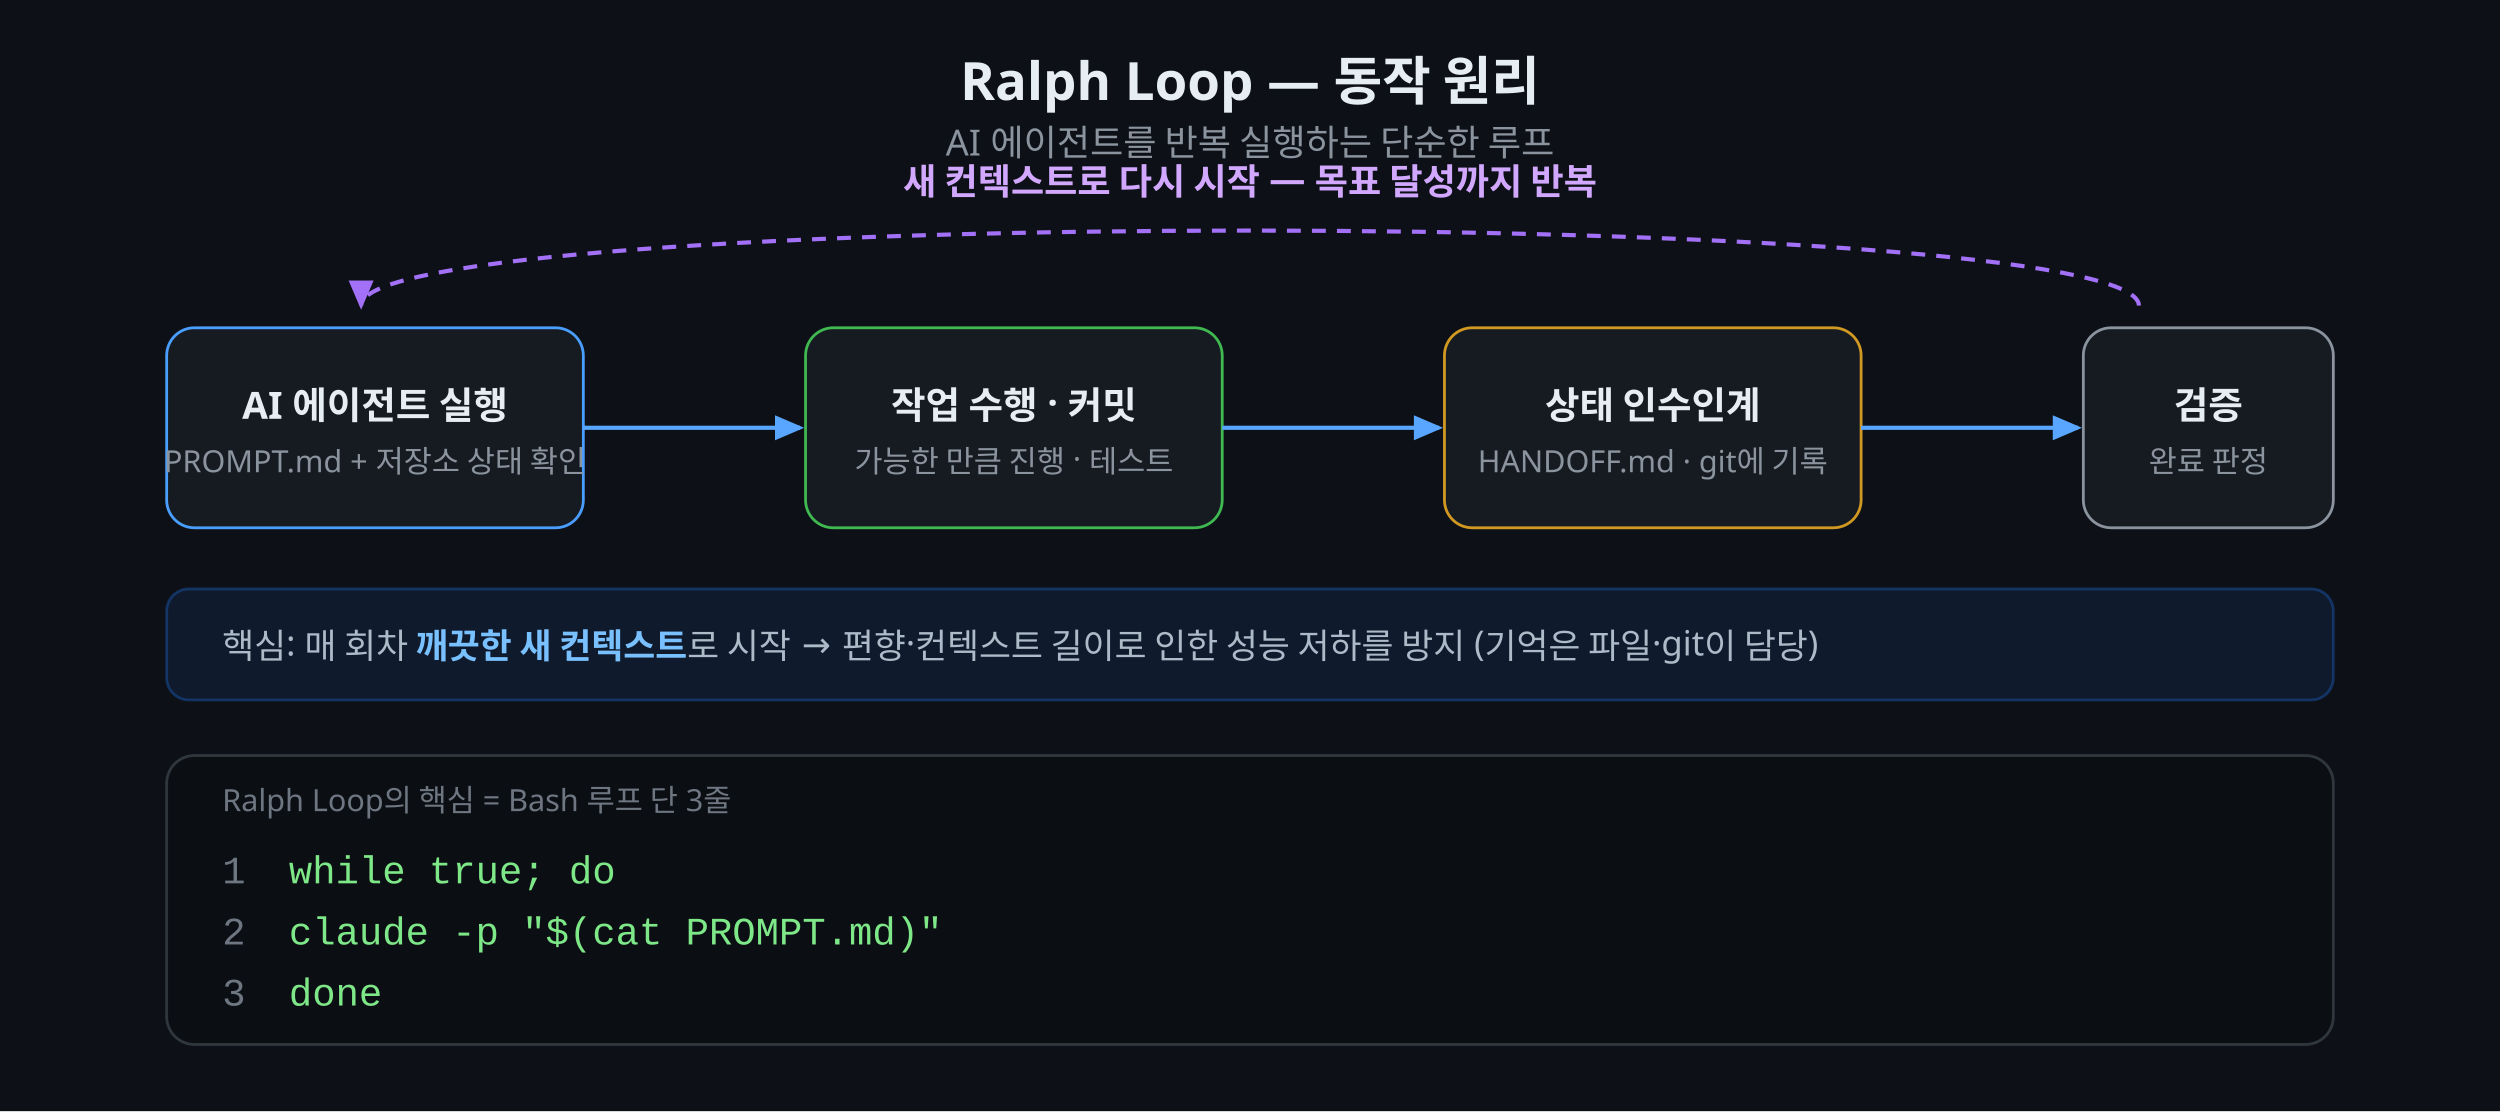
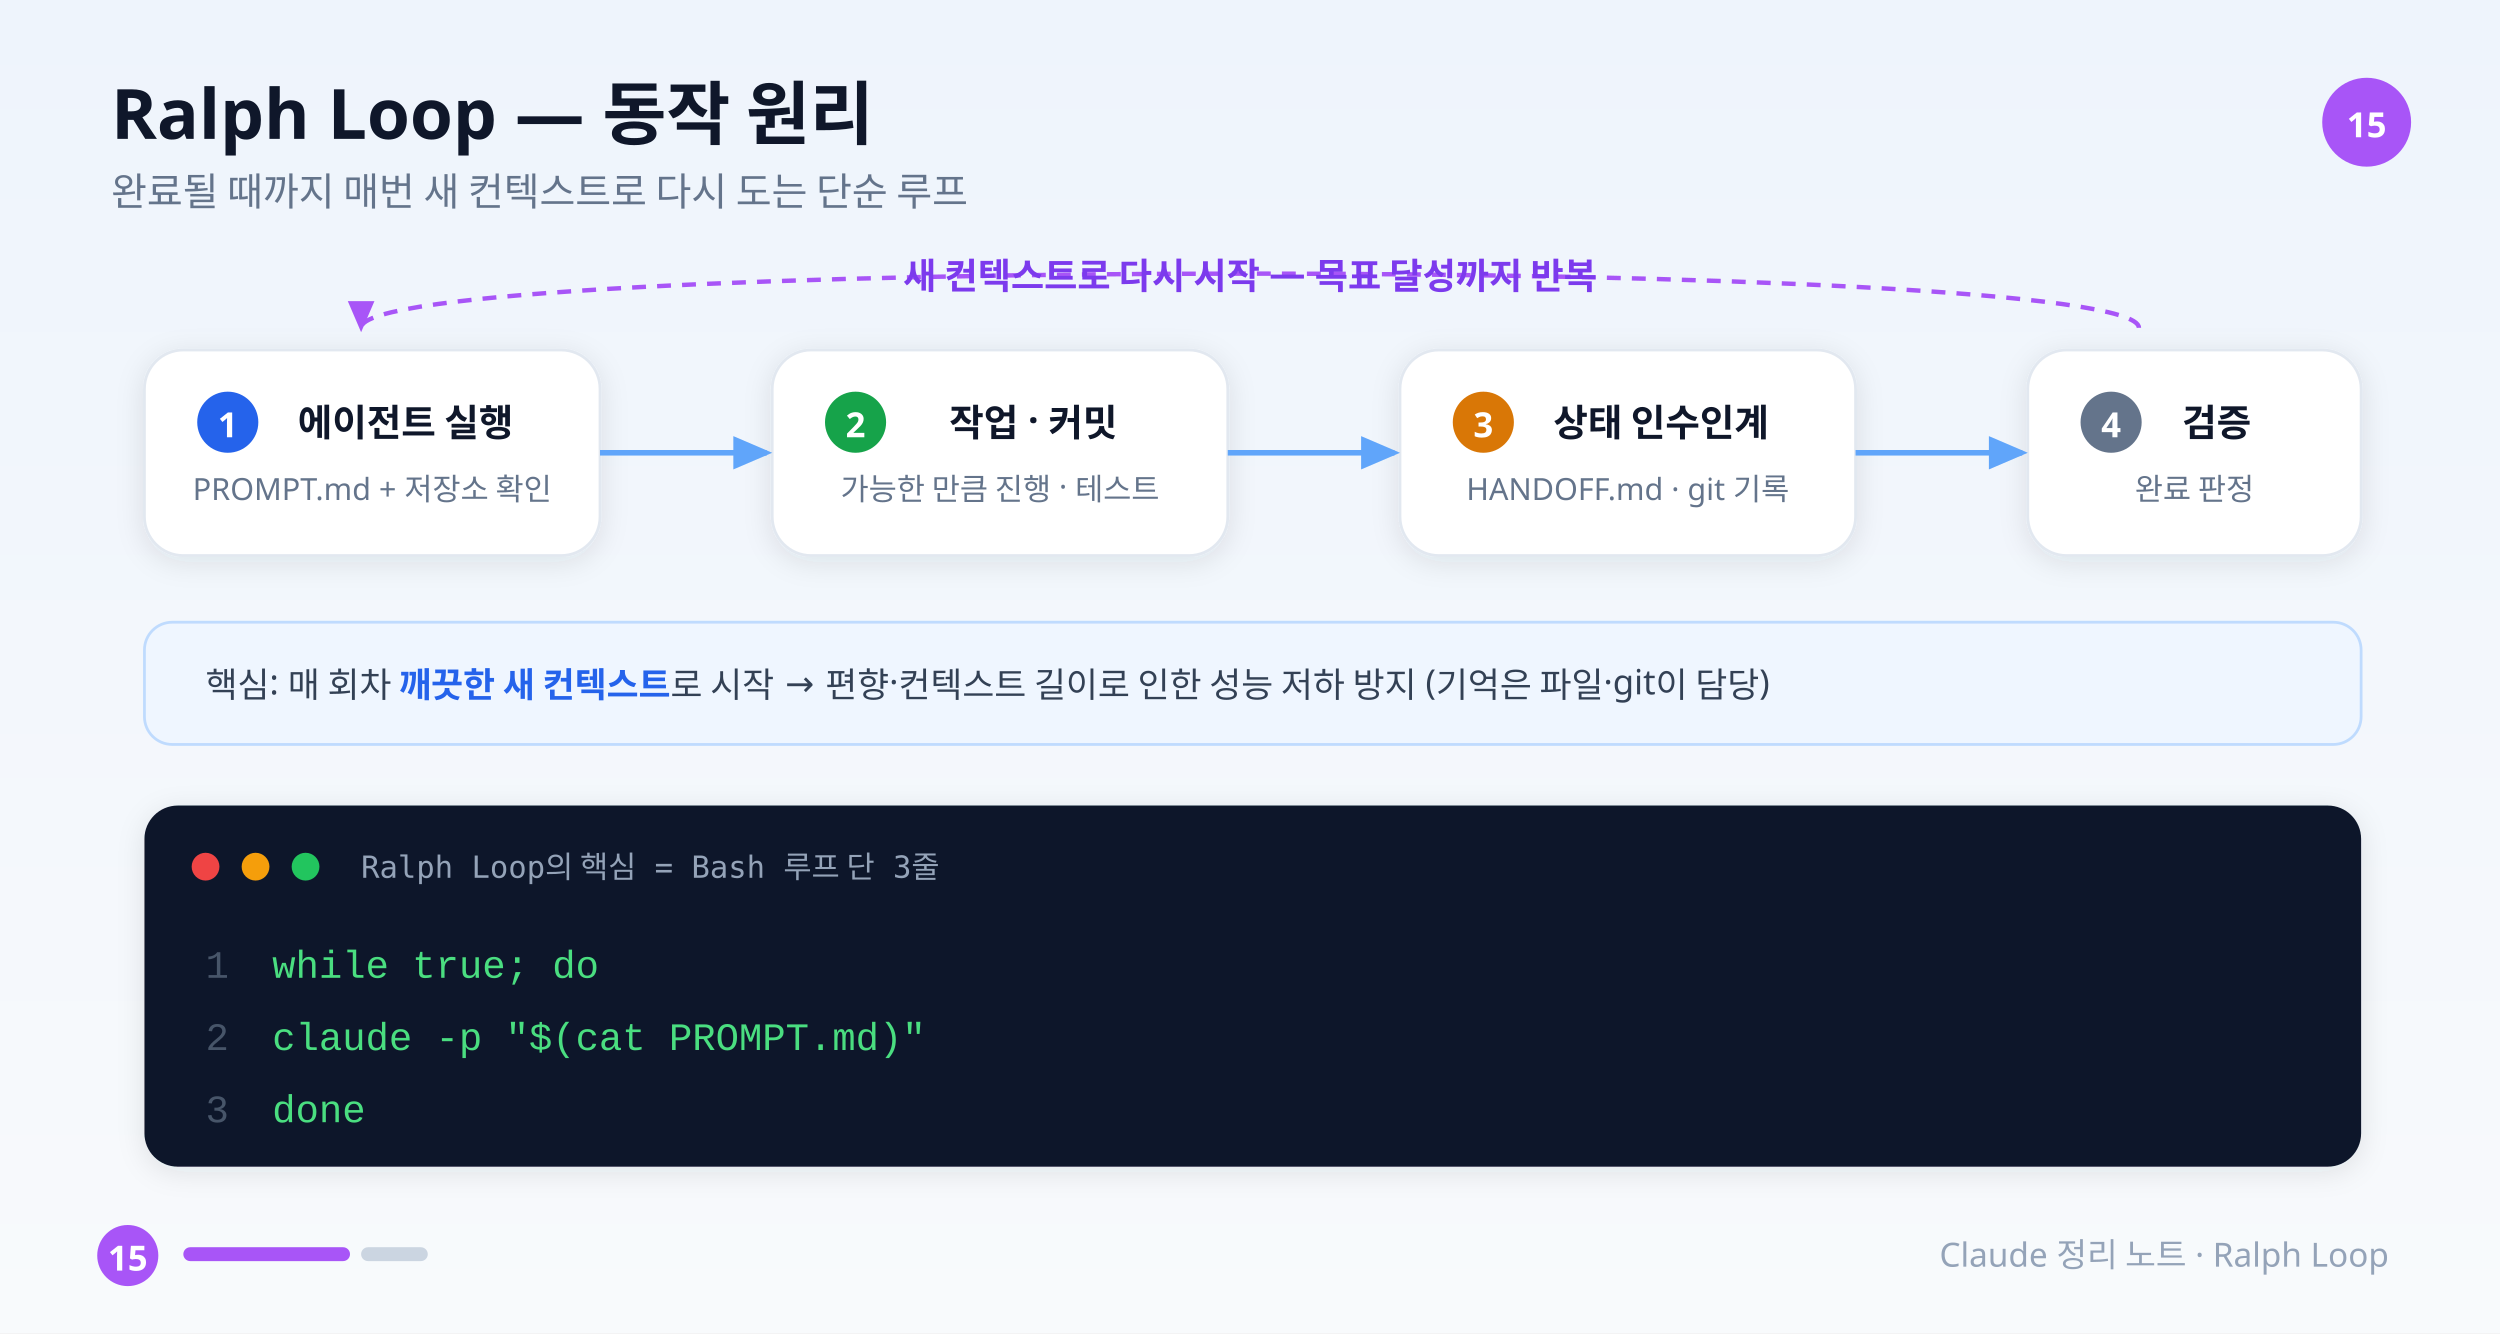
- <svg xmlns="http://www.w3.org/2000/svg" viewBox="0 0 900 400" font-family="'Segoe UI','Malgun Gothic',sans-serif">
+ <svg xmlns="http://www.w3.org/2000/svg" viewBox="0 0 900 480" font-family="'Segoe UI','Malgun Gothic',sans-serif">
  <defs>
-     <marker id="arl" markerWidth="10" markerHeight="10" refX="6" refY="3" orient="auto">
-       <path d="M0,0 L7,3 L0,6 Z" fill="#58a6ff" />
+     <linearGradient id="bg" x1="0" y1="0" x2="0" y2="1">
+       <stop offset="0" stop-color="#eef4fc" />
+       <stop offset="1" stop-color="#f8fafc" />
+     </linearGradient>
+     <filter id="sh" x="-20%" y="-20%" width="140%" height="140%">
+       <feDropShadow dx="0" dy="2" stdDeviation="5" flood-color="#1e293b" flood-opacity="0.10" />
+     </filter>
+     <marker id="a" markerWidth="10" markerHeight="10" refX="6" refY="3" orient="auto">
+       <path d="M0,0 L7,3 L0,6 Z" fill="#60a5fa" />
    </marker>
-     <marker id="arb" markerWidth="10" markerHeight="10" refX="6" refY="3" orient="auto">
-       <path d="M0,0 L7,3 L0,6 Z" fill="#a371f7" />
+     <marker id="p" markerWidth="10" markerHeight="10" refX="6" refY="3" orient="auto">
+       <path d="M0,0 L7,3 L0,6 Z" fill="#a855f7" />
    </marker>
  </defs>
  <style>
-     .h{font-size:19px;font-weight:700;text-anchor:middle;fill:#e6edf3}
-     .cap{font-size:13px;text-anchor:middle;fill:#8b949e}
-     .bt{font-size:13.5px;font-weight:700;text-anchor:middle;dominant-baseline:middle;fill:#e6edf3}
-     .bs{font-size:11px;text-anchor:middle;fill:#8b949e}
-     .loop{font-size:13px;font-weight:700;text-anchor:middle;fill:#d2a8ff}
-     .code{font-family:'Consolas','Courier New',monospace;font-size:14px;fill:#7ee787}
-     .cnum{font-family:'Consolas','Courier New',monospace;font-size:14px;fill:#6e7681}
+     .title{font-size:25px;font-weight:800;fill:#0f172a}
+     .sub{font-size:14px;fill:#64748b}
+     .bt{font-size:13.5px;font-weight:700;fill:#0f172a;text-anchor:middle}
+     .bs{font-size:11px;fill:#64748b;text-anchor:middle}
+     .loop{font-size:13px;font-weight:700;fill:#7c3aed;text-anchor:middle}
+     .foot{font-size:12px;fill:#94a3b8}
+     .fp{font-size:12.5px;font-weight:700;text-anchor:middle;dominant-baseline:middle}
+     .code{font-family:'Consolas','Courier New',monospace;font-size:14px;fill:#4ade80}
+     .cnum{font-family:'Consolas','Courier New',monospace;font-size:14px;fill:#475569}
+     .kp{font-size:12.5px;fill:#334155}
  </style>
-   <rect x="0" y="0" width="900" height="400" fill="#0d1117" />
-   <text class="h" x="450" y="36">Ralph Loop — 동작 원리</text>
-   <text class="cap" x="450" y="56">AI 에이전트를 반복 실행하는 단순한 루프</text>
-   <path d="M770 110 C770 74, 130 74, 130 110" fill="none" stroke="#a371f7" stroke-width="1.5" stroke-dasharray="5 4" marker-end="url(#arb)" />
-   <text class="loop" x="450" y="70">새 컨텍스트로 다시 시작 — 목표 달성까지 반복</text>
+   <rect x="0" y="0" width="900" height="480" fill="url(#bg)" />
+   <text class="title" x="40" y="50">Ralph Loop — 동작 원리</text>
+   <text class="sub" x="40" y="74">완료될 때까지 매번 새 컨텍스트로 다시 도는 단순 루프</text>
+   <circle cx="852" cy="44" r="16" fill="#a855f7" />
+   <text x="852" y="45" class="fp" fill="#fff" font-size="13">15</text>
+   <path d="M770 118 C770 92, 130 92, 130 118" fill="none" stroke="#a855f7" stroke-width="1.6" stroke-dasharray="5 4" marker-end="url(#p)" />
+   <text class="loop" x="450" y="104">새 컨텍스트로 다시 시작 — 목표 달성까지 반복</text>
  <g>
-     <rect x="60" y="118" width="150" height="72" rx="10" fill="#161b22" stroke="#4a9eff" />
-     <text class="bt" x="135" y="146">AI 에이전트 실행</text>
-     <text class="bs" x="135" y="170">PROMPT.md + 저장소 상태 확인</text>
+     <rect x="52" y="126" width="164" height="74" rx="14" fill="#fff" stroke="#e2e8f0" filter="url(#sh)" />
+     <circle cx="82" cy="152" r="11" fill="#2563eb" />
+     <text class="fp" x="82" y="153" fill="#fff" font-size="11">1</text>
+     <text class="bt" x="146" y="157">에이전트 실행</text>
+     <text class="bs" x="134" y="180">PROMPT.md + 저장소 확인</text>
  </g>
  <g>
-     <rect x="290" y="118" width="150" height="72" rx="10" fill="#161b22" stroke="#3fb950" />
-     <text class="bt" x="365" y="146">작업 수행 · 커밋</text>
-     <text class="bs" x="365" y="170">가능한 만큼 진행 · 테스트</text>
+     <rect x="278" y="126" width="164" height="74" rx="14" fill="#fff" stroke="#e2e8f0" filter="url(#sh)" />
+     <circle cx="308" cy="152" r="11" fill="#16a34a" />
+     <text class="fp" x="308" y="153" fill="#fff" font-size="11">2</text>
+     <text class="bt" x="372" y="157">작업 · 커밋</text>
+     <text class="bs" x="360" y="180">가능한 만큼 진행 · 테스트</text>
  </g>
  <g>
-     <rect x="520" y="118" width="150" height="72" rx="10" fill="#161b22" stroke="#d29922" />
-     <text class="bt" x="595" y="146">상태 인수인계</text>
-     <text class="bs" x="595" y="170">HANDOFF.md · git에 기록</text>
+     <rect x="504" y="126" width="164" height="74" rx="14" fill="#fff" stroke="#e2e8f0" filter="url(#sh)" />
+     <circle cx="534" cy="152" r="11" fill="#d97706" />
+     <text class="fp" x="534" y="153" fill="#fff" font-size="11">3</text>
+     <text class="bt" x="598" y="157">상태 인수인계</text>
+     <text class="bs" x="586" y="180">HANDOFF.md · git 기록</text>
  </g>
  <g>
-     <rect x="750" y="118" width="90" height="72" rx="10" fill="#161b22" stroke="#8b949e" />
-     <text class="bt" x="795" y="146" font-size="12.5">검증</text>
-     <text class="bs" x="795" y="170">완료 판정</text>
+     <rect x="730" y="126" width="120" height="74" rx="14" fill="#fff" stroke="#e2e8f0" filter="url(#sh)" />
+     <circle cx="760" cy="152" r="11" fill="#64748b" />
+     <text class="fp" x="760" y="153" fill="#fff" font-size="11">4</text>
+     <text class="bt" x="798" y="157">검증</text>
+     <text class="bs" x="790" y="180">완료 판정</text>
  </g>
-   <line x1="210" y1="154" x2="288" y2="154" stroke="#58a6ff" stroke-width="1.5" marker-end="url(#arl)" />
-   <line x1="440" y1="154" x2="518" y2="154" stroke="#58a6ff" stroke-width="1.5" marker-end="url(#arl)" />
-   <line x1="670" y1="154" x2="748" y2="154" stroke="#58a6ff" stroke-width="1.5" marker-end="url(#arl)" />
-   <rect x="60" y="212" width="780" height="40" rx="8" fill="#0f1b2d" stroke="#1f6feb55" />
-   <text x="80" y="237" font-size="12.5" fill="#adbac7">핵심: 매 회차 <tspan fill="#79c0ff" font-weight="700">깨끗한 새 컨텍스트</tspan>로 시작 → 편향·컨텍스트 길이로 인한 성능 저하를 방지 (기억은 파일·git이 담당)</text>
-   <rect x="60" y="272" width="780" height="104" rx="10" fill="#0b0f14" stroke="#30363d" />
-   <text x="80" y="292" style="text-anchor:start" font-size="11" fill="#6e7681">Ralph Loop의 핵심 = Bash 루프 단 3줄</text>
-   <text class="cnum" x="80" y="318">1</text>
-   <text class="code" x="104" y="318" text-anchor="start">while true; do</text>
-   <text class="cnum" x="80" y="340">2</text>
-   <text class="code" x="104" y="340" text-anchor="start">  claude -p "$(cat PROMPT.md)"</text>
-   <text class="cnum" x="80" y="362">3</text>
-   <text class="code" x="104" y="362" text-anchor="start">done</text>
+   <path d="M216 163 L276 163" stroke="#60a5fa" stroke-width="2" marker-end="url(#a)" />
+   <path d="M442 163 L502 163" stroke="#60a5fa" stroke-width="2" marker-end="url(#a)" />
+   <path d="M668 163 L728 163" stroke="#60a5fa" stroke-width="2" marker-end="url(#a)" />
+   <rect x="52" y="224" width="798" height="44" rx="10" fill="#eff6ff" stroke="#bfdbfe" />
+   <text class="kp" x="74" y="251">핵심: 매 회차 <tspan fill="#2563eb" font-weight="700">깨끗한 새 컨텍스트</tspan>로 시작 → 편향·컨텍스트 길이로 인한 성능 저하 방지 (기억은 파일·git이 담당)</text>
+   <rect x="52" y="290" width="798" height="130" rx="12" fill="#0f172a" filter="url(#sh)" />
+   <circle cx="74" cy="312" r="5" fill="#ef4444" />
+   <circle cx="92" cy="312" r="5" fill="#f59e0b" />
+   <circle cx="110" cy="312" r="5" fill="#22c55e" />
+   <text x="130" y="316" font-size="11" fill="#94a3b8" font-family="'Consolas',monospace">Ralph Loop의 핵심 = Bash 루프 단 3줄</text>
+   <text class="cnum" x="74" y="352">1</text>
+   <text class="code" x="98" y="352">while true; do</text>
+   <text class="cnum" x="74" y="378">2</text>
+   <text class="code" x="98" y="378">  claude -p "$(cat PROMPT.md)"</text>
+   <text class="cnum" x="74" y="404">3</text>
+   <text class="code" x="98" y="404">done</text>
+   <circle cx="46" cy="452" r="11" fill="#a855f7" />
+   <text x="46" y="453" class="fp" fill="#fff" font-size="11">15</text>
+   <rect x="66" y="449" width="60" height="5" rx="2.5" fill="#a855f7" />
+   <rect x="130" y="449" width="24" height="5" rx="2.5" fill="#cbd5e1" />
+   <text class="foot" x="860" y="456" text-anchor="end">Claude 정리 노트 · Ralph Loop</text>
</svg>
